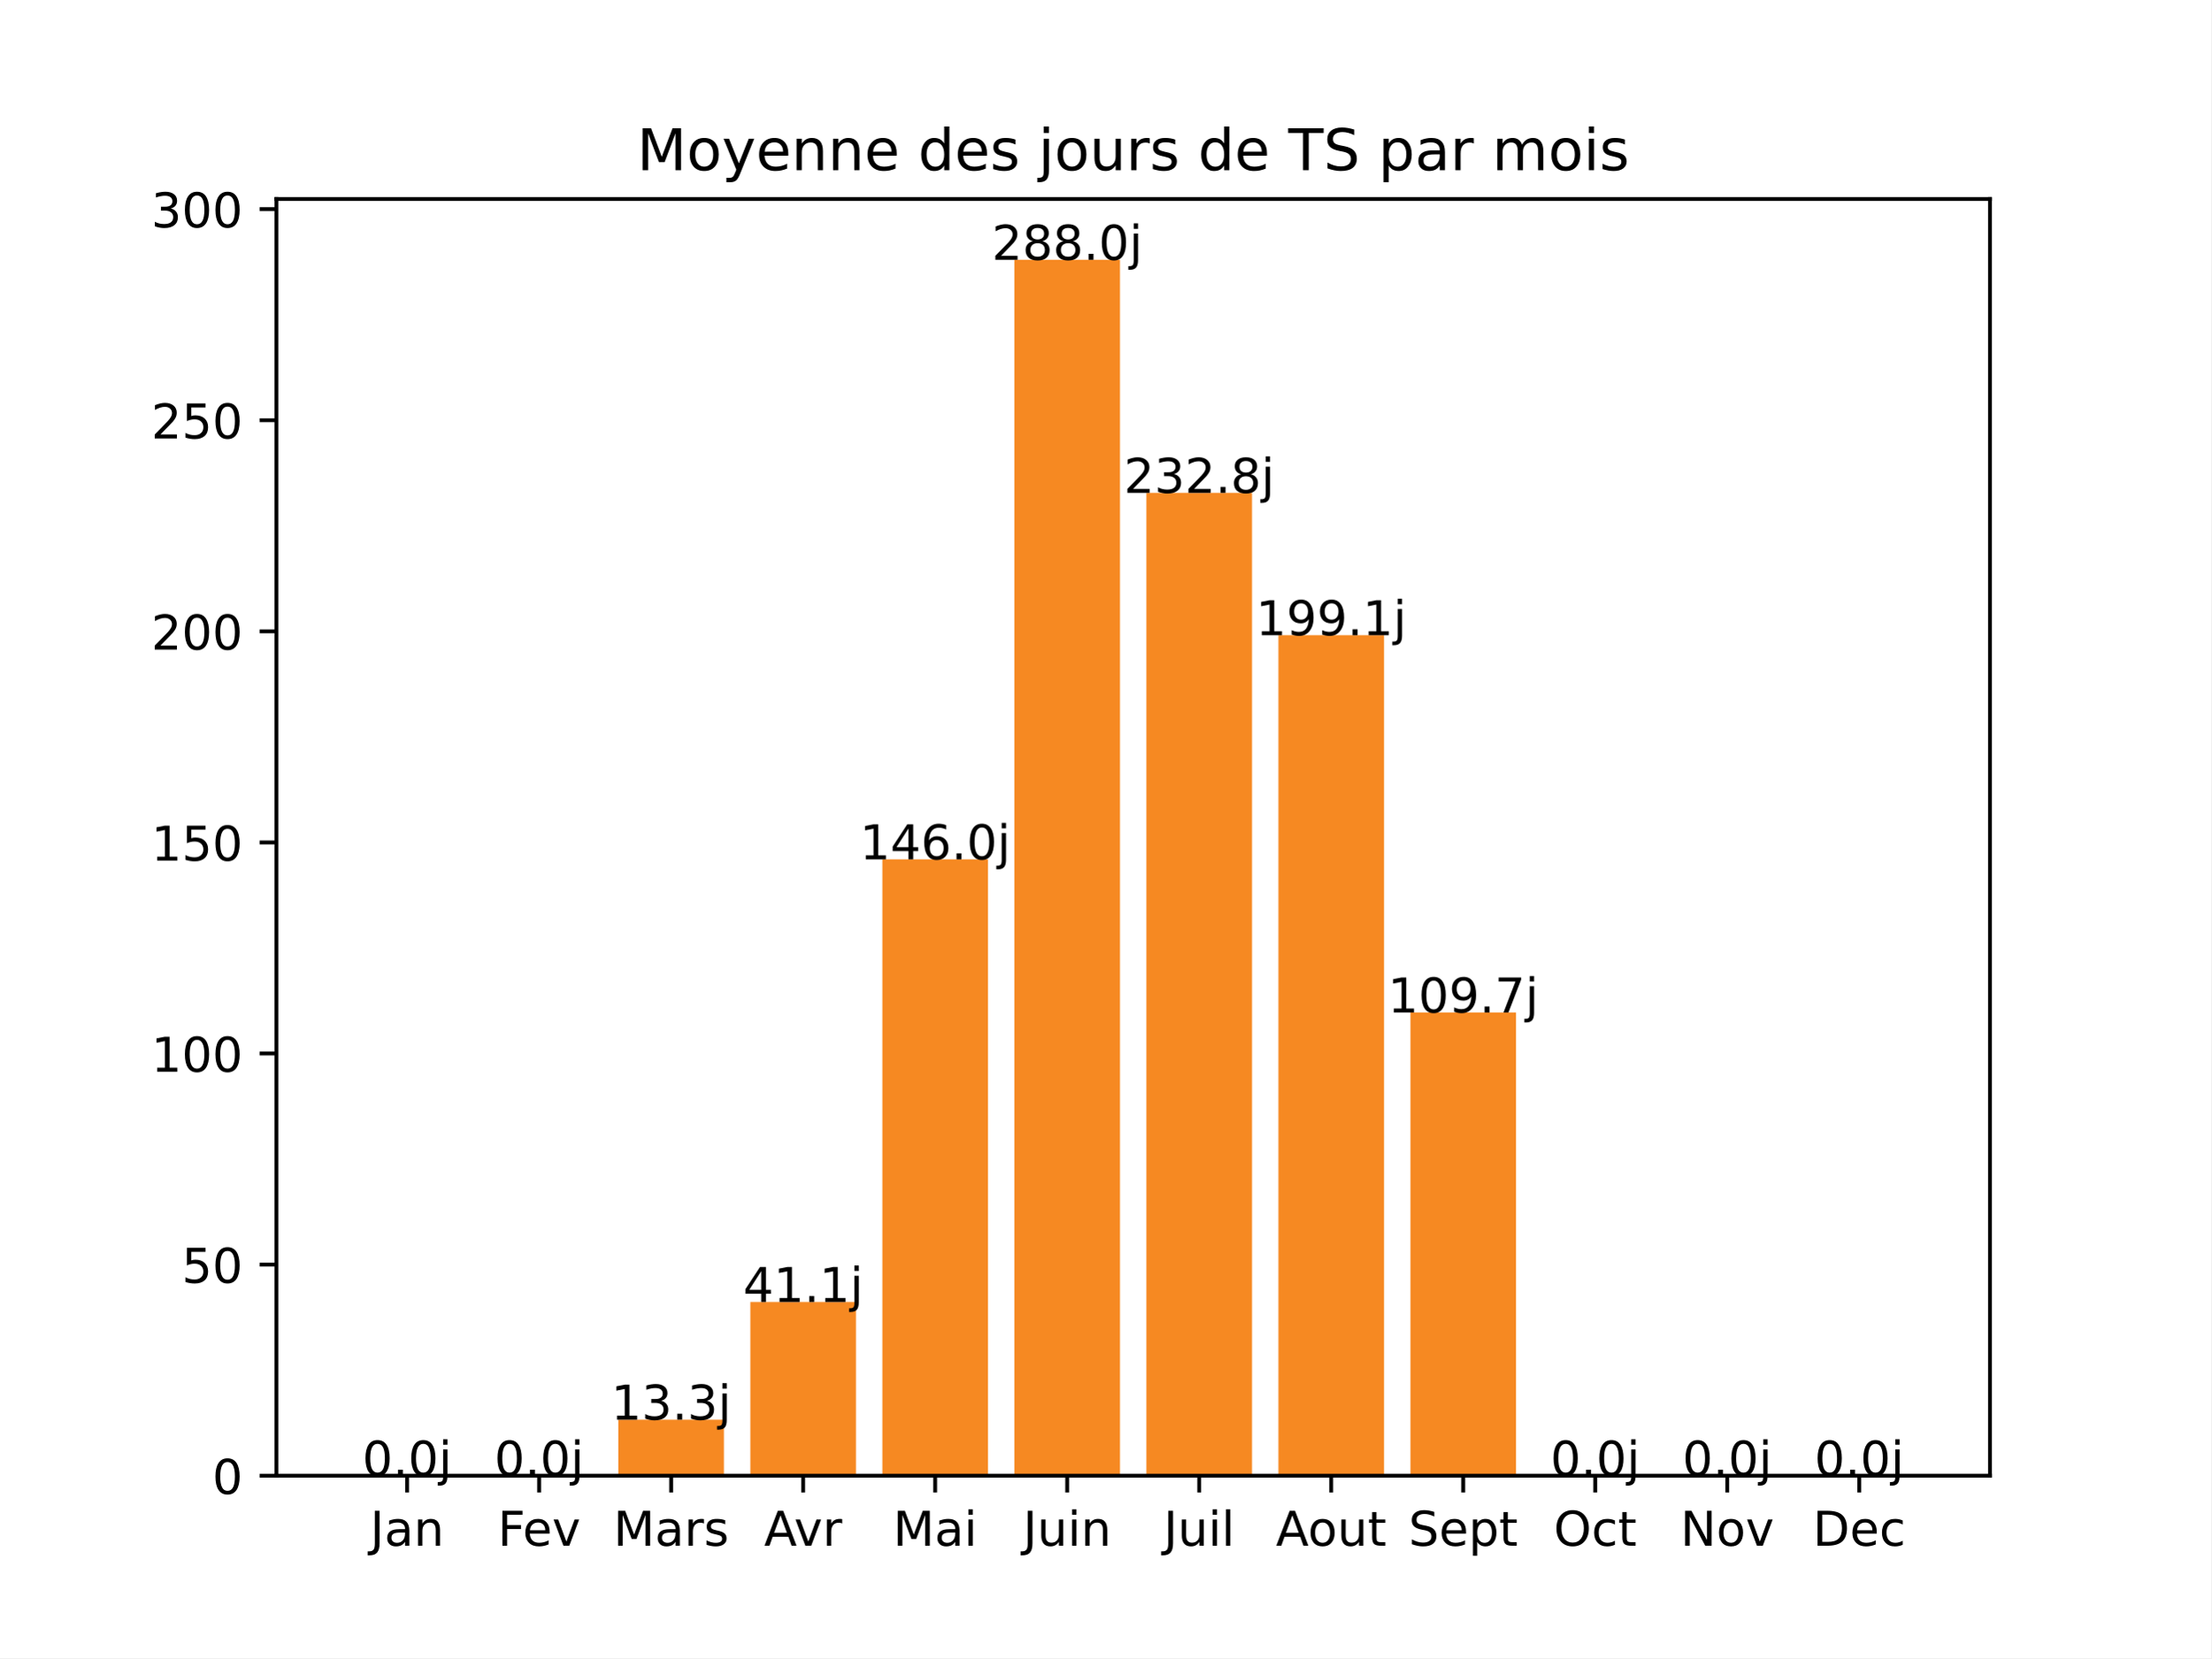
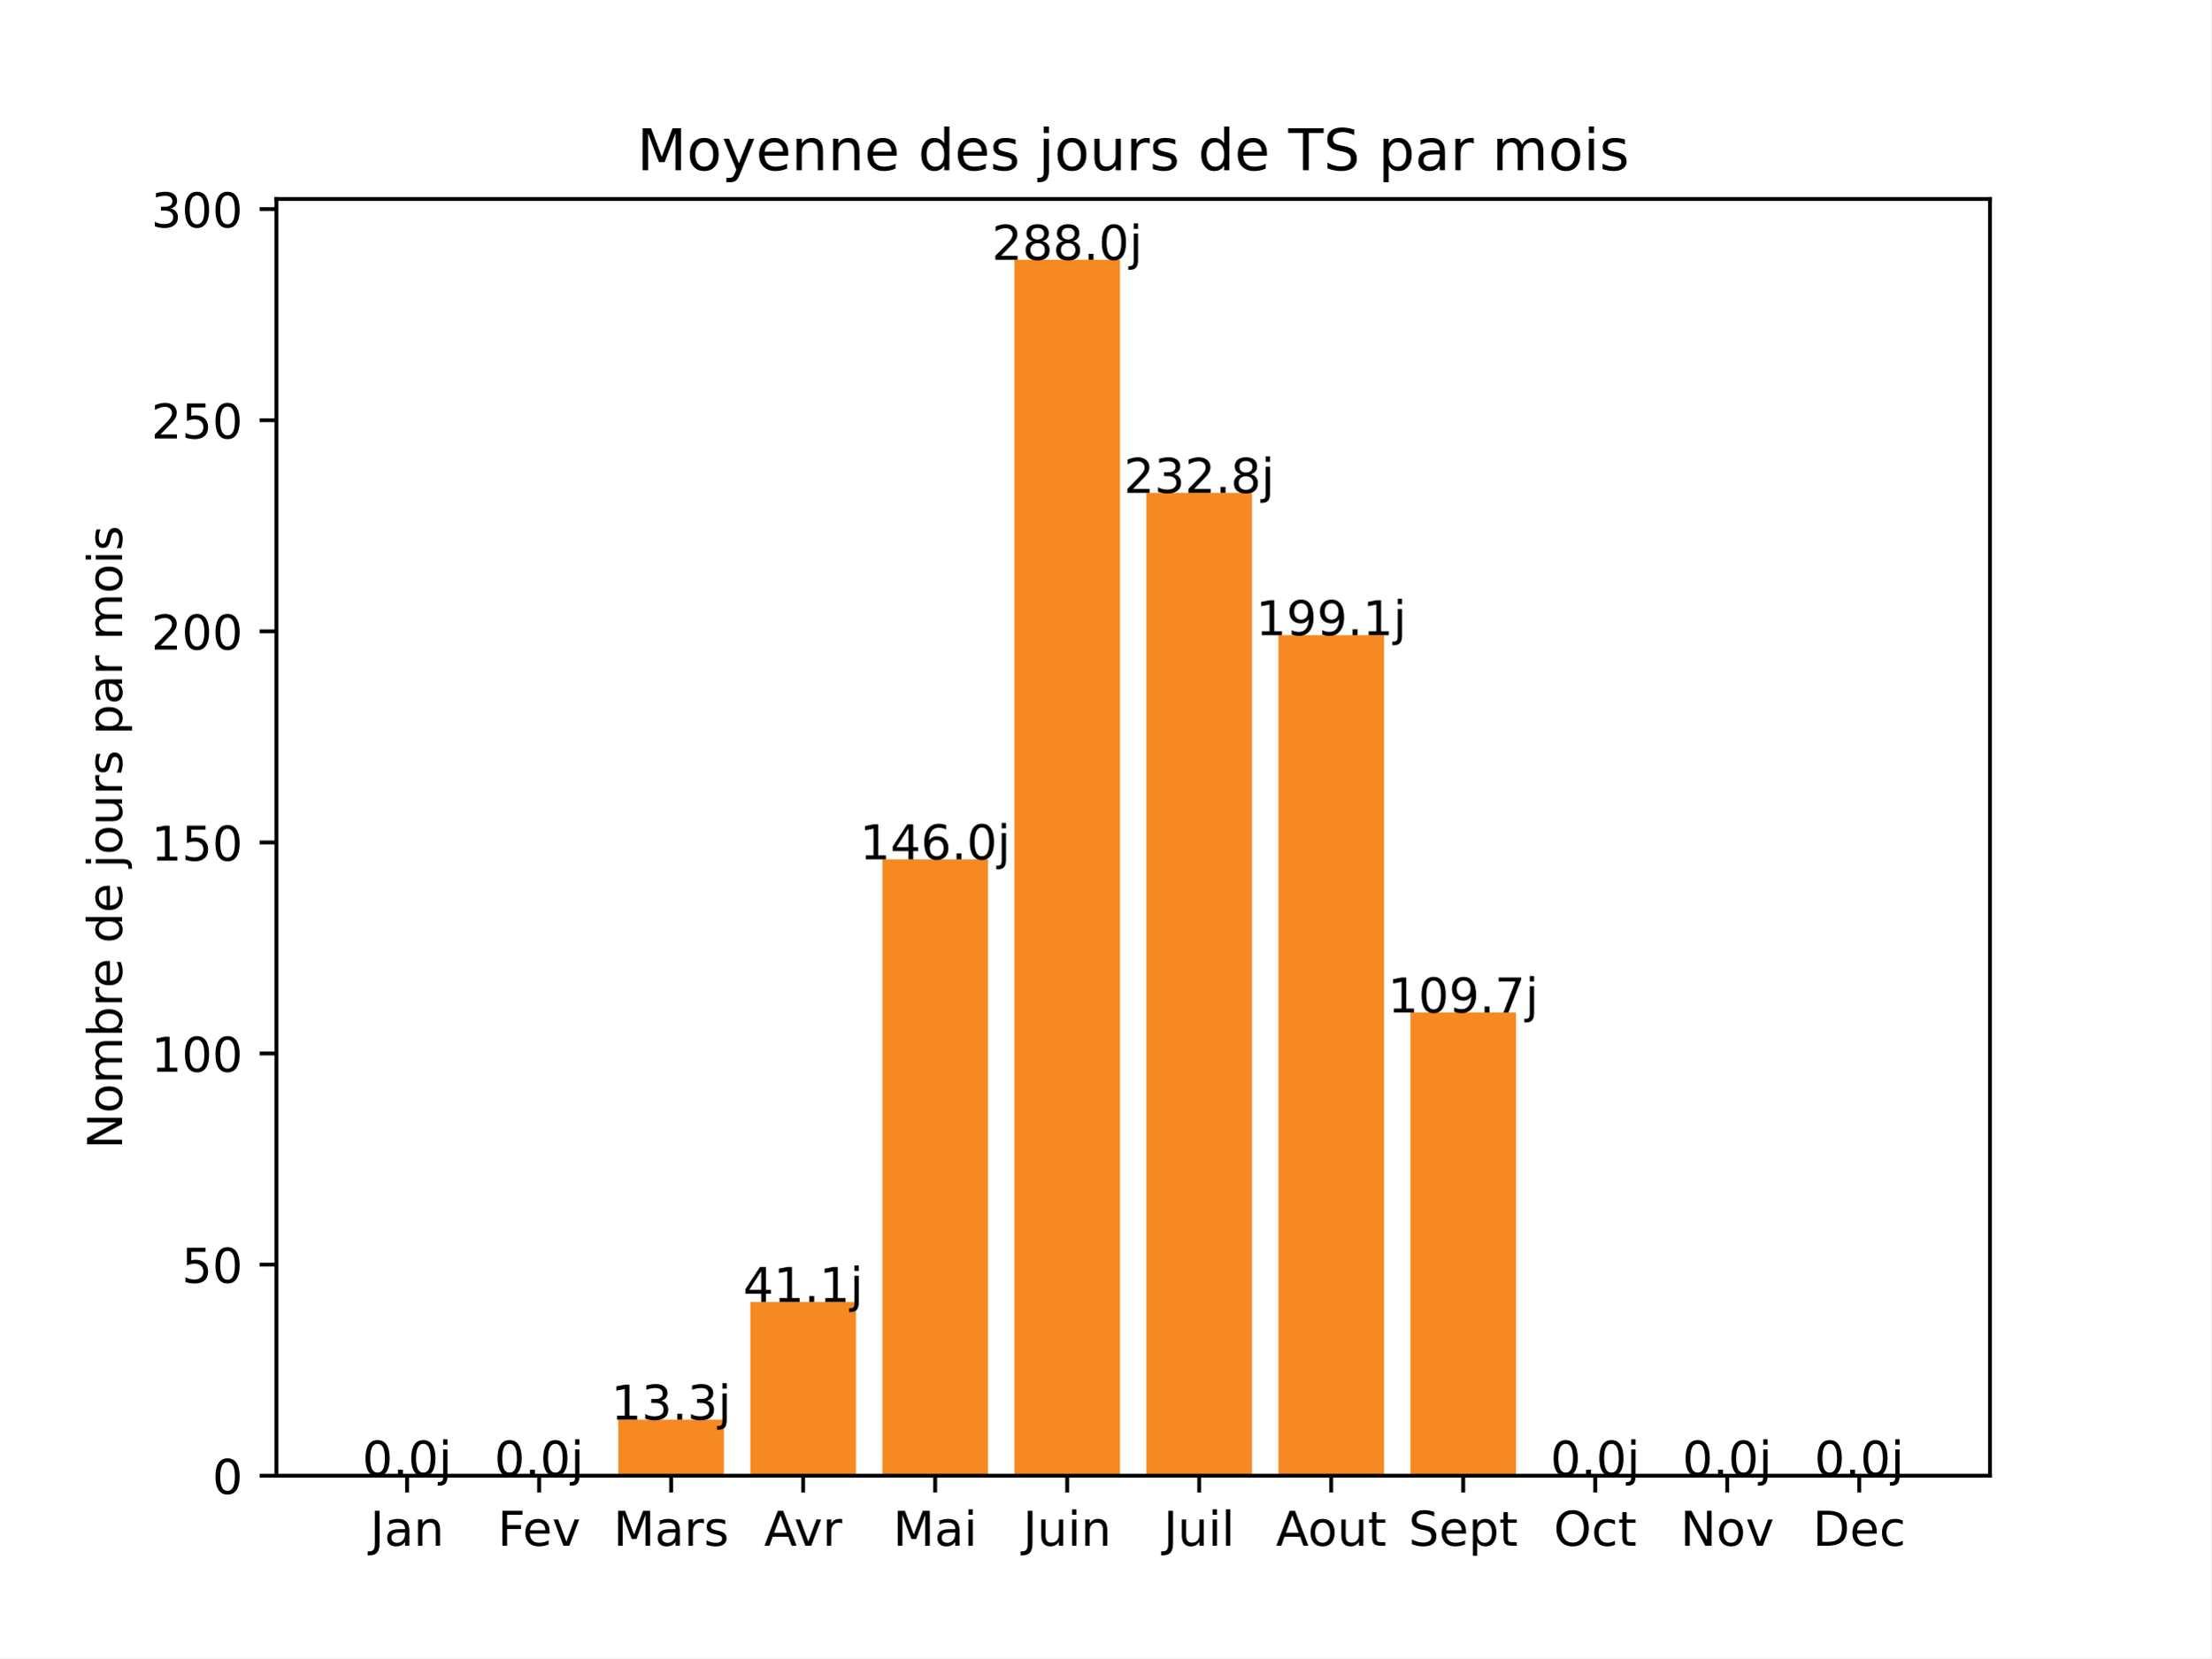
<svg xmlns="http://www.w3.org/2000/svg" xmlns:xlink="http://www.w3.org/1999/xlink" width="460.8pt" height="345.6pt" viewBox="0 0 460.8 345.6" version="1.1">
  <defs>
    <style type="text/css">*{stroke-linejoin: round; stroke-linecap: butt}</style>
  </defs>
  <g id="figure_1">
    <g id="patch_1">
      <path d="M 0 345.6  L 460.8 345.6  L 460.8 0  L 0 0  z " style="fill: #ffffff" />
    </g>
    <g id="axes_1">
      <g id="patch_2">
        <path d="M 57.6 307.584  L 414.72 307.584  L 414.72 41.472  L 57.6 41.472  z " style="fill: #ffffff" />
      </g>
      <g id="patch_3">
-         <path d="M 73.833 307.584  L 95.843 307.584  L 95.843 307.584  L 73.833 307.584  z " clip-path="url(#p49e1ac3fd5)" style="fill: #f68922" />
+         <path d="M 73.833 307.584  L 95.843 307.584  L 95.843 307.584  L 73.833 307.584  z " clip-path="url(#pc45b34c27c)" style="fill: #f68922" />
      </g>
      <g id="patch_4">
-         <path d="M 101.346 307.584  L 123.356 307.584  L 123.356 307.584  L 101.346 307.584  z " clip-path="url(#p49e1ac3fd5)" style="fill: #f68922" />
+         <path d="M 101.346 307.584  L 123.356 307.584  L 123.356 307.584  L 101.346 307.584  z " clip-path="url(#pc45b34c27c)" style="fill: #f68922" />
      </g>
      <g id="patch_5">
-         <path d="M 128.859 307.584  L 150.869 307.584  L 150.869 295.905  L 128.859 295.905  z " clip-path="url(#p49e1ac3fd5)" style="fill: #f68922" />
+         <path d="M 128.859 307.584  L 150.869 307.584  L 150.869 295.905  L 128.859 295.905  z " clip-path="url(#pc45b34c27c)" style="fill: #f68922" />
      </g>
      <g id="patch_6">
-         <path d="M 156.372 307.584  L 178.382 307.584  L 178.382 271.378  L 156.372 271.378  z " clip-path="url(#p49e1ac3fd5)" style="fill: #f68922" />
+         <path d="M 156.372 307.584  L 178.382 307.584  L 178.382 271.378  L 156.372 271.378  z " clip-path="url(#pc45b34c27c)" style="fill: #f68922" />
      </g>
      <g id="patch_7">
-         <path d="M 183.885 307.584  L 205.896 307.584  L 205.896 179.112  L 183.885 179.112  z " clip-path="url(#p49e1ac3fd5)" style="fill: #f68922" />
+         <path d="M 183.885 307.584  L 205.896 307.584  L 205.896 179.112  L 183.885 179.112  z " clip-path="url(#pc45b34c27c)" style="fill: #f68922" />
      </g>
      <g id="patch_8">
-         <path d="M 211.398 307.584  L 233.409 307.584  L 233.409 54.144  L 211.398 54.144  z " clip-path="url(#p49e1ac3fd5)" style="fill: #f68922" />
+         <path d="M 211.398 307.584  L 233.409 307.584  L 233.409 54.144  L 211.398 54.144  z " clip-path="url(#pc45b34c27c)" style="fill: #f68922" />
      </g>
      <g id="patch_9">
-         <path d="M 238.911 307.584  L 260.922 307.584  L 260.922 102.725  L 238.911 102.725  z " clip-path="url(#p49e1ac3fd5)" style="fill: #f68922" />
+         <path d="M 238.911 307.584  L 260.922 307.584  L 260.922 102.725  L 238.911 102.725  z " clip-path="url(#pc45b34c27c)" style="fill: #f68922" />
      </g>
      <g id="patch_10">
-         <path d="M 266.424 307.584  L 288.435 307.584  L 288.435 132.395  L 266.424 132.395  z " clip-path="url(#p49e1ac3fd5)" style="fill: #f68922" />
+         <path d="M 266.424 307.584  L 288.435 307.584  L 288.435 132.395  L 266.424 132.395  z " clip-path="url(#pc45b34c27c)" style="fill: #f68922" />
      </g>
      <g id="patch_11">
-         <path d="M 293.938 307.584  L 315.948 307.584  L 315.948 211.035  L 293.938 211.035  z " clip-path="url(#p49e1ac3fd5)" style="fill: #f68922" />
+         <path d="M 293.938 307.584  L 315.948 307.584  L 315.948 211.035  L 293.938 211.035  z " clip-path="url(#pc45b34c27c)" style="fill: #f68922" />
      </g>
      <g id="patch_12">
-         <path d="M 321.451 307.584  L 343.461 307.584  L 343.461 307.584  L 321.451 307.584  z " clip-path="url(#p49e1ac3fd5)" style="fill: #f68922" />
+         <path d="M 321.451 307.584  L 343.461 307.584  L 343.461 307.584  L 321.451 307.584  z " clip-path="url(#pc45b34c27c)" style="fill: #f68922" />
      </g>
      <g id="patch_13">
-         <path d="M 348.964 307.584  L 370.974 307.584  L 370.974 307.584  L 348.964 307.584  z " clip-path="url(#p49e1ac3fd5)" style="fill: #f68922" />
+         <path d="M 348.964 307.584  L 370.974 307.584  L 370.974 307.584  L 348.964 307.584  z " clip-path="url(#pc45b34c27c)" style="fill: #f68922" />
      </g>
      <g id="patch_14">
-         <path d="M 376.477 307.584  L 398.487 307.584  L 398.487 307.584  L 376.477 307.584  z " clip-path="url(#p49e1ac3fd5)" style="fill: #f68922" />
+         <path d="M 376.477 307.584  L 398.487 307.584  L 398.487 307.584  L 376.477 307.584  z " clip-path="url(#pc45b34c27c)" style="fill: #f68922" />
      </g>
      <g id="matplotlib.axis_1">
        <g id="xtick_1">
          <g id="line2d_1">
            <defs>
-               <path id="mb62dc9192f" d="M 0 0  L 0 3.5  " style="stroke: #000000; stroke-width: 0.8" />
+               <path id="m014320d1b7" d="M 0 0  L 0 3.5  " style="stroke: #000000; stroke-width: 0.8" />
            </defs>
            <g>
-               <use xlink:href="#mb62dc9192f" x="84.838" y="307.584" style="stroke: #000000; stroke-width: 0.8" />
+               <use xlink:href="#m014320d1b7" x="84.838" y="307.584" style="stroke: #000000; stroke-width: 0.8" />
            </g>
          </g>
          <g id="text_1">
            <g transform="translate(77.13015 322.1824) scale(0.1 -0.1)">
              <defs>
                <path id="DejaVuSans-4a" d="M 628 4666  L 1259 4666  L 1259 325  Q 1259 -519 939 -900  Q 619 -1281 -91 -1281  L -331 -1281  L -331 -750  L -134 -750  Q 284 -750 456 -515  Q 628 -281 628 325  L 628 4666  z " transform="scale(0.015625)" />
                <path id="DejaVuSans-61" d="M 2194 1759  Q 1497 1759 1228 1600  Q 959 1441 959 1056  Q 959 750 1161 570  Q 1363 391 1709 391  Q 2188 391 2477 730  Q 2766 1069 2766 1631  L 2766 1759  L 2194 1759  z M 3341 1997  L 3341 0  L 2766 0  L 2766 531  Q 2569 213 2275 61  Q 1981 -91 1556 -91  Q 1019 -91 701 211  Q 384 513 384 1019  Q 384 1609 779 1909  Q 1175 2209 1959 2209  L 2766 2209  L 2766 2266  Q 2766 2663 2505 2880  Q 2244 3097 1772 3097  Q 1472 3097 1187 3025  Q 903 2953 641 2809  L 641 3341  Q 956 3463 1253 3523  Q 1550 3584 1831 3584  Q 2591 3584 2966 3190  Q 3341 2797 3341 1997  z " transform="scale(0.015625)" />
                <path id="DejaVuSans-6e" d="M 3513 2113  L 3513 0  L 2938 0  L 2938 2094  Q 2938 2591 2744 2837  Q 2550 3084 2163 3084  Q 1697 3084 1428 2787  Q 1159 2491 1159 1978  L 1159 0  L 581 0  L 581 3500  L 1159 3500  L 1159 2956  Q 1366 3272 1645 3428  Q 1925 3584 2291 3584  Q 2894 3584 3203 3211  Q 3513 2838 3513 2113  z " transform="scale(0.015625)" />
              </defs>
              <use xlink:href="#DejaVuSans-4a" />
              <use xlink:href="#DejaVuSans-61" x="29.492" />
              <use xlink:href="#DejaVuSans-6e" x="90.771" />
            </g>
          </g>
        </g>
        <g id="xtick_2">
          <g id="line2d_2">
            <g>
-               <use xlink:href="#mb62dc9192f" x="112.351" y="307.584" style="stroke: #000000; stroke-width: 0.8" />
+               <use xlink:href="#m014320d1b7" x="112.351" y="307.584" style="stroke: #000000; stroke-width: 0.8" />
            </g>
          </g>
          <g id="text_2">
            <g transform="translate(103.7143 322.1824) scale(0.1 -0.1)">
              <defs>
                <path id="DejaVuSans-46" d="M 628 4666  L 3309 4666  L 3309 4134  L 1259 4134  L 1259 2759  L 3109 2759  L 3109 2228  L 1259 2228  L 1259 0  L 628 0  L 628 4666  z " transform="scale(0.015625)" />
                <path id="DejaVuSans-65" d="M 3597 1894  L 3597 1613  L 953 1613  Q 991 1019 1311 708  Q 1631 397 2203 397  Q 2534 397 2845 478  Q 3156 559 3463 722  L 3463 178  Q 3153 47 2828 -22  Q 2503 -91 2169 -91  Q 1331 -91 842 396  Q 353 884 353 1716  Q 353 2575 817 3079  Q 1281 3584 2069 3584  Q 2775 3584 3186 3129  Q 3597 2675 3597 1894  z M 3022 2063  Q 3016 2534 2758 2815  Q 2500 3097 2075 3097  Q 1594 3097 1305 2825  Q 1016 2553 972 2059  L 3022 2063  z " transform="scale(0.015625)" />
                <path id="DejaVuSans-76" d="M 191 3500  L 800 3500  L 1894 563  L 2988 3500  L 3597 3500  L 2284 0  L 1503 0  L 191 3500  z " transform="scale(0.015625)" />
              </defs>
              <use xlink:href="#DejaVuSans-46" />
              <use xlink:href="#DejaVuSans-65" x="52.02" />
              <use xlink:href="#DejaVuSans-76" x="113.543" />
            </g>
          </g>
        </g>
        <g id="xtick_3">
          <g id="line2d_3">
            <g>
-               <use xlink:href="#mb62dc9192f" x="139.864" y="307.584" style="stroke: #000000; stroke-width: 0.8" />
+               <use xlink:href="#m014320d1b7" x="139.864" y="307.584" style="stroke: #000000; stroke-width: 0.8" />
            </g>
          </g>
          <g id="text_3">
            <g transform="translate(127.8259 322.1824) scale(0.1 -0.1)">
              <defs>
                <path id="DejaVuSans-4d" d="M 628 4666  L 1569 4666  L 2759 1491  L 3956 4666  L 4897 4666  L 4897 0  L 4281 0  L 4281 4097  L 3078 897  L 2444 897  L 1241 4097  L 1241 0  L 628 0  L 628 4666  z " transform="scale(0.015625)" />
                <path id="DejaVuSans-72" d="M 2631 2963  Q 2534 3019 2420 3045  Q 2306 3072 2169 3072  Q 1681 3072 1420 2755  Q 1159 2438 1159 1844  L 1159 0  L 581 0  L 581 3500  L 1159 3500  L 1159 2956  Q 1341 3275 1631 3429  Q 1922 3584 2338 3584  Q 2397 3584 2469 3576  Q 2541 3569 2628 3553  L 2631 2963  z " transform="scale(0.015625)" />
                <path id="DejaVuSans-73" d="M 2834 3397  L 2834 2853  Q 2591 2978 2328 3040  Q 2066 3103 1784 3103  Q 1356 3103 1142 2972  Q 928 2841 928 2578  Q 928 2378 1081 2264  Q 1234 2150 1697 2047  L 1894 2003  Q 2506 1872 2764 1633  Q 3022 1394 3022 966  Q 3022 478 2636 193  Q 2250 -91 1575 -91  Q 1294 -91 989 -36  Q 684 19 347 128  L 347 722  Q 666 556 975 473  Q 1284 391 1588 391  Q 1994 391 2212 530  Q 2431 669 2431 922  Q 2431 1156 2273 1281  Q 2116 1406 1581 1522  L 1381 1569  Q 847 1681 609 1914  Q 372 2147 372 2553  Q 372 3047 722 3315  Q 1072 3584 1716 3584  Q 2034 3584 2315 3537  Q 2597 3491 2834 3397  z " transform="scale(0.015625)" />
              </defs>
              <use xlink:href="#DejaVuSans-4d" />
              <use xlink:href="#DejaVuSans-61" x="86.279" />
              <use xlink:href="#DejaVuSans-72" x="147.559" />
              <use xlink:href="#DejaVuSans-73" x="188.672" />
            </g>
          </g>
        </g>
        <g id="xtick_4">
          <g id="line2d_4">
            <g>
-               <use xlink:href="#mb62dc9192f" x="167.377" y="307.584" style="stroke: #000000; stroke-width: 0.8" />
+               <use xlink:href="#m014320d1b7" x="167.377" y="307.584" style="stroke: #000000; stroke-width: 0.8" />
            </g>
          </g>
          <g id="text_4">
            <g transform="translate(159.2359 322.1824) scale(0.1 -0.1)">
              <defs>
                <path id="DejaVuSans-41" d="M 2188 4044  L 1331 1722  L 3047 1722  L 2188 4044  z M 1831 4666  L 2547 4666  L 4325 0  L 3669 0  L 3244 1197  L 1141 1197  L 716 0  L 50 0  L 1831 4666  z " transform="scale(0.015625)" />
              </defs>
              <use xlink:href="#DejaVuSans-41" />
              <use xlink:href="#DejaVuSans-76" x="62.533" />
              <use xlink:href="#DejaVuSans-72" x="121.713" />
            </g>
          </g>
        </g>
        <g id="xtick_5">
          <g id="line2d_5">
            <g>
-               <use xlink:href="#mb62dc9192f" x="194.89" y="307.584" style="stroke: #000000; stroke-width: 0.8" />
+               <use xlink:href="#m014320d1b7" x="194.89" y="307.584" style="stroke: #000000; stroke-width: 0.8" />
            </g>
          </g>
          <g id="text_5">
            <g transform="translate(186.1232 322.1824) scale(0.1 -0.1)">
              <defs>
                <path id="DejaVuSans-69" d="M 603 3500  L 1178 3500  L 1178 0  L 603 0  L 603 3500  z M 603 4863  L 1178 4863  L 1178 4134  L 603 4134  L 603 4863  z " transform="scale(0.015625)" />
              </defs>
              <use xlink:href="#DejaVuSans-4d" />
              <use xlink:href="#DejaVuSans-61" x="86.279" />
              <use xlink:href="#DejaVuSans-69" x="147.559" />
            </g>
          </g>
        </g>
        <g id="xtick_6">
          <g id="line2d_6">
            <g>
-               <use xlink:href="#mb62dc9192f" x="222.403" y="307.584" style="stroke: #000000; stroke-width: 0.8" />
+               <use xlink:href="#m014320d1b7" x="222.403" y="307.584" style="stroke: #000000; stroke-width: 0.8" />
            </g>
          </g>
          <g id="text_6">
            <g transform="translate(213.2019 322.1824) scale(0.1 -0.1)">
              <defs>
                <path id="DejaVuSans-75" d="M 544 1381  L 544 3500  L 1119 3500  L 1119 1403  Q 1119 906 1312 657  Q 1506 409 1894 409  Q 2359 409 2629 706  Q 2900 1003 2900 1516  L 2900 3500  L 3475 3500  L 3475 0  L 2900 0  L 2900 538  Q 2691 219 2414 64  Q 2138 -91 1772 -91  Q 1169 -91 856 284  Q 544 659 544 1381  z M 1991 3584  L 1991 3584  z " transform="scale(0.015625)" />
              </defs>
              <use xlink:href="#DejaVuSans-4a" />
              <use xlink:href="#DejaVuSans-75" x="29.492" />
              <use xlink:href="#DejaVuSans-69" x="92.871" />
              <use xlink:href="#DejaVuSans-6e" x="120.654" />
            </g>
          </g>
        </g>
        <g id="xtick_7">
          <g id="line2d_7">
            <g>
-               <use xlink:href="#mb62dc9192f" x="249.917" y="307.584" style="stroke: #000000; stroke-width: 0.8" />
+               <use xlink:href="#m014320d1b7" x="249.917" y="307.584" style="stroke: #000000; stroke-width: 0.8" />
            </g>
          </g>
          <g id="text_7">
            <g transform="translate(242.4947 322.1824) scale(0.1 -0.1)">
              <defs>
                <path id="DejaVuSans-6c" d="M 603 4863  L 1178 4863  L 1178 0  L 603 0  L 603 4863  z " transform="scale(0.015625)" />
              </defs>
              <use xlink:href="#DejaVuSans-4a" />
              <use xlink:href="#DejaVuSans-75" x="29.492" />
              <use xlink:href="#DejaVuSans-69" x="92.871" />
              <use xlink:href="#DejaVuSans-6c" x="120.654" />
            </g>
          </g>
        </g>
        <g id="xtick_8">
          <g id="line2d_8">
            <g>
-               <use xlink:href="#mb62dc9192f" x="277.43" y="307.584" style="stroke: #000000; stroke-width: 0.8" />
+               <use xlink:href="#m014320d1b7" x="277.43" y="307.584" style="stroke: #000000; stroke-width: 0.8" />
            </g>
          </g>
          <g id="text_8">
            <g transform="translate(265.9086 322.1824) scale(0.1 -0.1)">
              <defs>
                <path id="DejaVuSans-6f" d="M 1959 3097  Q 1497 3097 1228 2736  Q 959 2375 959 1747  Q 959 1119 1226 758  Q 1494 397 1959 397  Q 2419 397 2687 759  Q 2956 1122 2956 1747  Q 2956 2369 2687 2733  Q 2419 3097 1959 3097  z M 1959 3584  Q 2709 3584 3137 3096  Q 3566 2609 3566 1747  Q 3566 888 3137 398  Q 2709 -91 1959 -91  Q 1206 -91 779 398  Q 353 888 353 1747  Q 353 2609 779 3096  Q 1206 3584 1959 3584  z " transform="scale(0.015625)" />
                <path id="DejaVuSans-74" d="M 1172 4494  L 1172 3500  L 2356 3500  L 2356 3053  L 1172 3053  L 1172 1153  Q 1172 725 1289 603  Q 1406 481 1766 481  L 2356 481  L 2356 0  L 1766 0  Q 1100 0 847 248  Q 594 497 594 1153  L 594 3053  L 172 3053  L 172 3500  L 594 3500  L 594 4494  L 1172 4494  z " transform="scale(0.015625)" />
              </defs>
              <use xlink:href="#DejaVuSans-41" />
              <use xlink:href="#DejaVuSans-6f" x="66.658" />
              <use xlink:href="#DejaVuSans-75" x="127.84" />
              <use xlink:href="#DejaVuSans-74" x="191.219" />
            </g>
          </g>
        </g>
        <g id="xtick_9">
          <g id="line2d_9">
            <g>
-               <use xlink:href="#mb62dc9192f" x="304.943" y="307.584" style="stroke: #000000; stroke-width: 0.8" />
+               <use xlink:href="#m014320d1b7" x="304.943" y="307.584" style="stroke: #000000; stroke-width: 0.8" />
            </g>
          </g>
          <g id="text_9">
            <g transform="translate(293.5576 322.1824) scale(0.1 -0.1)">
              <defs>
                <path id="DejaVuSans-53" d="M 3425 4513  L 3425 3897  Q 3066 4069 2747 4153  Q 2428 4238 2131 4238  Q 1616 4238 1336 4038  Q 1056 3838 1056 3469  Q 1056 3159 1242 3001  Q 1428 2844 1947 2747  L 2328 2669  Q 3034 2534 3370 2195  Q 3706 1856 3706 1288  Q 3706 609 3251 259  Q 2797 -91 1919 -91  Q 1588 -91 1214 -16  Q 841 59 441 206  L 441 856  Q 825 641 1194 531  Q 1563 422 1919 422  Q 2459 422 2753 634  Q 3047 847 3047 1241  Q 3047 1584 2836 1778  Q 2625 1972 2144 2069  L 1759 2144  Q 1053 2284 737 2584  Q 422 2884 422 3419  Q 422 4038 858 4394  Q 1294 4750 2059 4750  Q 2388 4750 2728 4690  Q 3069 4631 3425 4513  z " transform="scale(0.015625)" />
                <path id="DejaVuSans-70" d="M 1159 525  L 1159 -1331  L 581 -1331  L 581 3500  L 1159 3500  L 1159 2969  Q 1341 3281 1617 3432  Q 1894 3584 2278 3584  Q 2916 3584 3314 3078  Q 3713 2572 3713 1747  Q 3713 922 3314 415  Q 2916 -91 2278 -91  Q 1894 -91 1617 61  Q 1341 213 1159 525  z M 3116 1747  Q 3116 2381 2855 2742  Q 2594 3103 2138 3103  Q 1681 3103 1420 2742  Q 1159 2381 1159 1747  Q 1159 1113 1420 752  Q 1681 391 2138 391  Q 2594 391 2855 752  Q 3116 1113 3116 1747  z " transform="scale(0.015625)" />
              </defs>
              <use xlink:href="#DejaVuSans-53" />
              <use xlink:href="#DejaVuSans-65" x="63.477" />
              <use xlink:href="#DejaVuSans-70" x="125" />
              <use xlink:href="#DejaVuSans-74" x="188.477" />
            </g>
          </g>
        </g>
        <g id="xtick_10">
          <g id="line2d_10">
            <g>
-               <use xlink:href="#mb62dc9192f" x="332.456" y="307.584" style="stroke: #000000; stroke-width: 0.8" />
+               <use xlink:href="#m014320d1b7" x="332.456" y="307.584" style="stroke: #000000; stroke-width: 0.8" />
            </g>
          </g>
          <g id="text_10">
            <g transform="translate(323.8105 322.1824) scale(0.1 -0.1)">
              <defs>
                <path id="DejaVuSans-4f" d="M 2522 4238  Q 1834 4238 1429 3725  Q 1025 3213 1025 2328  Q 1025 1447 1429 934  Q 1834 422 2522 422  Q 3209 422 3611 934  Q 4013 1447 4013 2328  Q 4013 3213 3611 3725  Q 3209 4238 2522 4238  z M 2522 4750  Q 3503 4750 4090 4092  Q 4678 3434 4678 2328  Q 4678 1225 4090 567  Q 3503 -91 2522 -91  Q 1538 -91 948 565  Q 359 1222 359 2328  Q 359 3434 948 4092  Q 1538 4750 2522 4750  z " transform="scale(0.015625)" />
                <path id="DejaVuSans-63" d="M 3122 3366  L 3122 2828  Q 2878 2963 2633 3030  Q 2388 3097 2138 3097  Q 1578 3097 1268 2742  Q 959 2388 959 1747  Q 959 1106 1268 751  Q 1578 397 2138 397  Q 2388 397 2633 464  Q 2878 531 3122 666  L 3122 134  Q 2881 22 2623 -34  Q 2366 -91 2075 -91  Q 1284 -91 818 406  Q 353 903 353 1747  Q 353 2603 823 3093  Q 1294 3584 2113 3584  Q 2378 3584 2631 3529  Q 2884 3475 3122 3366  z " transform="scale(0.015625)" />
              </defs>
              <use xlink:href="#DejaVuSans-4f" />
              <use xlink:href="#DejaVuSans-63" x="78.711" />
              <use xlink:href="#DejaVuSans-74" x="133.691" />
            </g>
          </g>
        </g>
        <g id="xtick_11">
          <g id="line2d_11">
            <g>
-               <use xlink:href="#mb62dc9192f" x="359.969" y="307.584" style="stroke: #000000; stroke-width: 0.8" />
+               <use xlink:href="#m014320d1b7" x="359.969" y="307.584" style="stroke: #000000; stroke-width: 0.8" />
            </g>
          </g>
          <g id="text_11">
            <g transform="translate(350.2096 322.1824) scale(0.1 -0.1)">
              <defs>
                <path id="DejaVuSans-4e" d="M 628 4666  L 1478 4666  L 3547 763  L 3547 4666  L 4159 4666  L 4159 0  L 3309 0  L 1241 3903  L 1241 0  L 628 0  L 628 4666  z " transform="scale(0.015625)" />
              </defs>
              <use xlink:href="#DejaVuSans-4e" />
              <use xlink:href="#DejaVuSans-6f" x="74.805" />
              <use xlink:href="#DejaVuSans-76" x="135.986" />
            </g>
          </g>
        </g>
        <g id="xtick_12">
          <g id="line2d_12">
            <g>
-               <use xlink:href="#mb62dc9192f" x="387.482" y="307.584" style="stroke: #000000; stroke-width: 0.8" />
+               <use xlink:href="#m014320d1b7" x="387.482" y="307.584" style="stroke: #000000; stroke-width: 0.8" />
            </g>
          </g>
          <g id="text_12">
            <g transform="translate(377.8063 322.1824) scale(0.1 -0.1)">
              <defs>
                <path id="DejaVuSans-44" d="M 1259 4147  L 1259 519  L 2022 519  Q 2988 519 3436 956  Q 3884 1394 3884 2338  Q 3884 3275 3436 3711  Q 2988 4147 2022 4147  L 1259 4147  z M 628 4666  L 1925 4666  Q 3281 4666 3915 4102  Q 4550 3538 4550 2338  Q 4550 1131 3912 565  Q 3275 0 1925 0  L 628 0  L 628 4666  z " transform="scale(0.015625)" />
              </defs>
              <use xlink:href="#DejaVuSans-44" />
              <use xlink:href="#DejaVuSans-65" x="77.002" />
              <use xlink:href="#DejaVuSans-63" x="138.525" />
            </g>
          </g>
        </g>
      </g>
      <g id="matplotlib.axis_2">
        <g id="ytick_1">
          <g id="line2d_13">
            <defs>
-               <path id="m7bb262754e" d="M 0 0  L -3.5 0  " style="stroke: #000000; stroke-width: 0.8" />
+               <path id="m003dfb3c30" d="M 0 0  L -3.5 0  " style="stroke: #000000; stroke-width: 0.8" />
            </defs>
            <g>
-               <use xlink:href="#m7bb262754e" x="57.6" y="307.584" style="stroke: #000000; stroke-width: 0.8" />
+               <use xlink:href="#m003dfb3c30" x="57.6" y="307.584" style="stroke: #000000; stroke-width: 0.8" />
            </g>
          </g>
          <g id="text_13">
            <g transform="translate(44.2375 311.3832) scale(0.1 -0.1)">
              <defs>
                <path id="DejaVuSans-30" d="M 2034 4250  Q 1547 4250 1301 3770  Q 1056 3291 1056 2328  Q 1056 1369 1301 889  Q 1547 409 2034 409  Q 2525 409 2770 889  Q 3016 1369 3016 2328  Q 3016 3291 2770 3770  Q 2525 4250 2034 4250  z M 2034 4750  Q 2819 4750 3233 4129  Q 3647 3509 3647 2328  Q 3647 1150 3233 529  Q 2819 -91 2034 -91  Q 1250 -91 836 529  Q 422 1150 422 2328  Q 422 3509 836 4129  Q 1250 4750 2034 4750  z " transform="scale(0.015625)" />
              </defs>
              <use xlink:href="#DejaVuSans-30" />
            </g>
          </g>
        </g>
        <g id="ytick_2">
          <g id="line2d_14">
            <g>
-               <use xlink:href="#m7bb262754e" x="57.6" y="263.584" style="stroke: #000000; stroke-width: 0.8" />
+               <use xlink:href="#m003dfb3c30" x="57.6" y="263.584" style="stroke: #000000; stroke-width: 0.8" />
            </g>
          </g>
          <g id="text_14">
            <g transform="translate(37.875 267.3832) scale(0.1 -0.1)">
              <defs>
                <path id="DejaVuSans-35" d="M 691 4666  L 3169 4666  L 3169 4134  L 1269 4134  L 1269 2991  Q 1406 3038 1543 3061  Q 1681 3084 1819 3084  Q 2600 3084 3056 2656  Q 3513 2228 3513 1497  Q 3513 744 3044 326  Q 2575 -91 1722 -91  Q 1428 -91 1123 -41  Q 819 9 494 109  L 494 744  Q 775 591 1075 516  Q 1375 441 1709 441  Q 2250 441 2565 725  Q 2881 1009 2881 1497  Q 2881 1984 2565 2268  Q 2250 2553 1709 2553  Q 1456 2553 1204 2497  Q 953 2441 691 2322  L 691 4666  z " transform="scale(0.015625)" />
              </defs>
              <use xlink:href="#DejaVuSans-35" />
              <use xlink:href="#DejaVuSans-30" x="63.623" />
            </g>
          </g>
        </g>
        <g id="ytick_3">
          <g id="line2d_15">
            <g>
-               <use xlink:href="#m7bb262754e" x="57.6" y="219.584" style="stroke: #000000; stroke-width: 0.8" />
+               <use xlink:href="#m003dfb3c30" x="57.6" y="219.584" style="stroke: #000000; stroke-width: 0.8" />
            </g>
          </g>
          <g id="text_15">
            <g transform="translate(31.5125 223.3832) scale(0.1 -0.1)">
              <defs>
                <path id="DejaVuSans-31" d="M 794 531  L 1825 531  L 1825 4091  L 703 3866  L 703 4441  L 1819 4666  L 2450 4666  L 2450 531  L 3481 531  L 3481 0  L 794 0  L 794 531  z " transform="scale(0.015625)" />
              </defs>
              <use xlink:href="#DejaVuSans-31" />
              <use xlink:href="#DejaVuSans-30" x="63.623" />
              <use xlink:href="#DejaVuSans-30" x="127.246" />
            </g>
          </g>
        </g>
        <g id="ytick_4">
          <g id="line2d_16">
            <g>
-               <use xlink:href="#m7bb262754e" x="57.6" y="175.584" style="stroke: #000000; stroke-width: 0.8" />
+               <use xlink:href="#m003dfb3c30" x="57.6" y="175.584" style="stroke: #000000; stroke-width: 0.8" />
            </g>
          </g>
          <g id="text_16">
            <g transform="translate(31.5125 179.3832) scale(0.1 -0.1)">
              <use xlink:href="#DejaVuSans-31" />
              <use xlink:href="#DejaVuSans-35" x="63.623" />
              <use xlink:href="#DejaVuSans-30" x="127.246" />
            </g>
          </g>
        </g>
        <g id="ytick_5">
          <g id="line2d_17">
            <g>
-               <use xlink:href="#m7bb262754e" x="57.6" y="131.584" style="stroke: #000000; stroke-width: 0.8" />
+               <use xlink:href="#m003dfb3c30" x="57.6" y="131.584" style="stroke: #000000; stroke-width: 0.8" />
            </g>
          </g>
          <g id="text_17">
            <g transform="translate(31.5125 135.3832) scale(0.1 -0.1)">
              <defs>
                <path id="DejaVuSans-32" d="M 1228 531  L 3431 531  L 3431 0  L 469 0  L 469 531  Q 828 903 1448 1529  Q 2069 2156 2228 2338  Q 2531 2678 2651 2914  Q 2772 3150 2772 3378  Q 2772 3750 2511 3984  Q 2250 4219 1831 4219  Q 1534 4219 1204 4116  Q 875 4013 500 3803  L 500 4441  Q 881 4594 1212 4672  Q 1544 4750 1819 4750  Q 2544 4750 2975 4387  Q 3406 4025 3406 3419  Q 3406 3131 3298 2873  Q 3191 2616 2906 2266  Q 2828 2175 2409 1742  Q 1991 1309 1228 531  z " transform="scale(0.015625)" />
              </defs>
              <use xlink:href="#DejaVuSans-32" />
              <use xlink:href="#DejaVuSans-30" x="63.623" />
              <use xlink:href="#DejaVuSans-30" x="127.246" />
            </g>
          </g>
        </g>
        <g id="ytick_6">
          <g id="line2d_18">
            <g>
-               <use xlink:href="#m7bb262754e" x="57.6" y="87.584" style="stroke: #000000; stroke-width: 0.8" />
+               <use xlink:href="#m003dfb3c30" x="57.6" y="87.584" style="stroke: #000000; stroke-width: 0.8" />
            </g>
          </g>
          <g id="text_18">
            <g transform="translate(31.5125 91.38322) scale(0.1 -0.1)">
              <use xlink:href="#DejaVuSans-32" />
              <use xlink:href="#DejaVuSans-35" x="63.623" />
              <use xlink:href="#DejaVuSans-30" x="127.246" />
            </g>
          </g>
        </g>
        <g id="ytick_7">
          <g id="line2d_19">
            <g>
-               <use xlink:href="#m7bb262754e" x="57.6" y="43.584" style="stroke: #000000; stroke-width: 0.8" />
+               <use xlink:href="#m003dfb3c30" x="57.6" y="43.584" style="stroke: #000000; stroke-width: 0.8" />
            </g>
          </g>
          <g id="text_19">
            <g transform="translate(31.5125 47.38322) scale(0.1 -0.1)">
              <defs>
                <path id="DejaVuSans-33" d="M 2597 2516  Q 3050 2419 3304 2112  Q 3559 1806 3559 1356  Q 3559 666 3084 287  Q 2609 -91 1734 -91  Q 1441 -91 1130 -33  Q 819 25 488 141  L 488 750  Q 750 597 1062 519  Q 1375 441 1716 441  Q 2309 441 2620 675  Q 2931 909 2931 1356  Q 2931 1769 2642 2001  Q 2353 2234 1838 2234  L 1294 2234  L 1294 2753  L 1863 2753  Q 2328 2753 2575 2939  Q 2822 3125 2822 3475  Q 2822 3834 2567 4026  Q 2313 4219 1838 4219  Q 1578 4219 1281 4162  Q 984 4106 628 3988  L 628 4550  Q 988 4650 1302 4700  Q 1616 4750 1894 4750  Q 2613 4750 3031 4423  Q 3450 4097 3450 3541  Q 3450 3153 3228 2886  Q 3006 2619 2597 2516  z " transform="scale(0.015625)" />
              </defs>
              <use xlink:href="#DejaVuSans-33" />
              <use xlink:href="#DejaVuSans-30" x="63.623" />
              <use xlink:href="#DejaVuSans-30" x="127.246" />
            </g>
          </g>
        </g>
+         <g id="text_20">
+           <g transform="translate(25.43281 239.4936) rotate(-90) scale(0.1 -0.1)">
+             <defs>
+               <path id="DejaVuSans-6d" d="M 3328 2828  Q 3544 3216 3844 3400  Q 4144 3584 4550 3584  Q 5097 3584 5394 3201  Q 5691 2819 5691 2113  L 5691 0  L 5113 0  L 5113 2094  Q 5113 2597 4934 2840  Q 4756 3084 4391 3084  Q 3944 3084 3684 2787  Q 3425 2491 3425 1978  L 3425 0  L 2847 0  L 2847 2094  Q 2847 2600 2669 2842  Q 2491 3084 2119 3084  Q 1678 3084 1418 2786  Q 1159 2488 1159 1978  L 1159 0  L 581 0  L 581 3500  L 1159 3500  L 1159 2956  Q 1356 3278 1631 3431  Q 1906 3584 2284 3584  Q 2666 3584 2933 3390  Q 3200 3197 3328 2828  z " transform="scale(0.015625)" />
+               <path id="DejaVuSans-62" d="M 3116 1747  Q 3116 2381 2855 2742  Q 2594 3103 2138 3103  Q 1681 3103 1420 2742  Q 1159 2381 1159 1747  Q 1159 1113 1420 752  Q 1681 391 2138 391  Q 2594 391 2855 752  Q 3116 1113 3116 1747  z M 1159 2969  Q 1341 3281 1617 3432  Q 1894 3584 2278 3584  Q 2916 3584 3314 3078  Q 3713 2572 3713 1747  Q 3713 922 3314 415  Q 2916 -91 2278 -91  Q 1894 -91 1617 61  Q 1341 213 1159 525  L 1159 0  L 581 0  L 581 4863  L 1159 4863  L 1159 2969  z " transform="scale(0.015625)" />
+               <path id="DejaVuSans-20" transform="scale(0.015625)" />
+               <path id="DejaVuSans-64" d="M 2906 2969  L 2906 4863  L 3481 4863  L 3481 0  L 2906 0  L 2906 525  Q 2725 213 2448 61  Q 2172 -91 1784 -91  Q 1150 -91 751 415  Q 353 922 353 1747  Q 353 2572 751 3078  Q 1150 3584 1784 3584  Q 2172 3584 2448 3432  Q 2725 3281 2906 2969  z M 947 1747  Q 947 1113 1208 752  Q 1469 391 1925 391  Q 2381 391 2643 752  Q 2906 1113 2906 1747  Q 2906 2381 2643 2742  Q 2381 3103 1925 3103  Q 1469 3103 1208 2742  Q 947 2381 947 1747  z " transform="scale(0.015625)" />
+               <path id="DejaVuSans-6a" d="M 603 3500  L 1178 3500  L 1178 -63  Q 1178 -731 923 -1031  Q 669 -1331 103 -1331  L -116 -1331  L -116 -844  L 38 -844  Q 366 -844 484 -692  Q 603 -541 603 -63  L 603 3500  z M 603 4863  L 1178 4863  L 1178 4134  L 603 4134  L 603 4863  z " transform="scale(0.015625)" />
+             </defs>
+             <use xlink:href="#DejaVuSans-4e" />
+             <use xlink:href="#DejaVuSans-6f" x="74.805" />
+             <use xlink:href="#DejaVuSans-6d" x="135.986" />
+             <use xlink:href="#DejaVuSans-62" x="233.398" />
+             <use xlink:href="#DejaVuSans-72" x="296.875" />
+             <use xlink:href="#DejaVuSans-65" x="335.738" />
+             <use xlink:href="#DejaVuSans-20" x="397.262" />
+             <use xlink:href="#DejaVuSans-64" x="429.049" />
+             <use xlink:href="#DejaVuSans-65" x="492.525" />
+             <use xlink:href="#DejaVuSans-20" x="554.049" />
+             <use xlink:href="#DejaVuSans-6a" x="585.836" />
+             <use xlink:href="#DejaVuSans-6f" x="613.619" />
+             <use xlink:href="#DejaVuSans-75" x="674.801" />
+             <use xlink:href="#DejaVuSans-72" x="738.18" />
+             <use xlink:href="#DejaVuSans-73" x="779.293" />
+             <use xlink:href="#DejaVuSans-20" x="831.393" />
+             <use xlink:href="#DejaVuSans-70" x="863.18" />
+             <use xlink:href="#DejaVuSans-61" x="926.656" />
+             <use xlink:href="#DejaVuSans-72" x="987.936" />
+             <use xlink:href="#DejaVuSans-20" x="1029.049" />
+             <use xlink:href="#DejaVuSans-6d" x="1060.836" />
+             <use xlink:href="#DejaVuSans-6f" x="1158.248" />
+             <use xlink:href="#DejaVuSans-69" x="1219.43" />
+             <use xlink:href="#DejaVuSans-73" x="1247.213" />
+           </g>
+         </g>
      </g>
      <g id="patch_15">
        <path d="M 57.6 307.584  L 57.6 41.472  " style="fill: none; stroke: #000000; stroke-width: 0.8; stroke-linejoin: miter; stroke-linecap: square" />
      </g>
      <g id="patch_16">
        <path d="M 414.72 307.584  L 414.72 41.472  " style="fill: none; stroke: #000000; stroke-width: 0.8; stroke-linejoin: miter; stroke-linecap: square" />
      </g>
      <g id="patch_17">
        <path d="M 57.6 307.584  L 414.72 307.584  " style="fill: none; stroke: #000000; stroke-width: 0.8; stroke-linejoin: miter; stroke-linecap: square" />
      </g>
      <g id="patch_18">
        <path d="M 57.6 41.472  L 414.72 41.472  " style="fill: none; stroke: #000000; stroke-width: 0.8; stroke-linejoin: miter; stroke-linecap: square" />
      </g>
-       <g id="text_20">
+       <g id="text_21">
        <g transform="translate(75.49734 307.584) scale(0.1 -0.1)">
          <defs>
            <path id="DejaVuSans-2e" d="M 684 794  L 1344 794  L 1344 0  L 684 0  L 684 794  z " transform="scale(0.015625)" />
-             <path id="DejaVuSans-6a" d="M 603 3500  L 1178 3500  L 1178 -63  Q 1178 -731 923 -1031  Q 669 -1331 103 -1331  L -116 -1331  L -116 -844  L 38 -844  Q 366 -844 484 -692  Q 603 -541 603 -63  L 603 3500  z M 603 4863  L 1178 4863  L 1178 4134  L 603 4134  L 603 4863  z " transform="scale(0.015625)" />
          </defs>
          <use xlink:href="#DejaVuSans-30" />
          <use xlink:href="#DejaVuSans-2e" x="63.623" />
          <use xlink:href="#DejaVuSans-30" x="95.41" />
          <use xlink:href="#DejaVuSans-6a" x="159.033" />
        </g>
      </g>
-       <g id="text_21">
+       <g id="text_22">
        <g transform="translate(103.0104 307.584) scale(0.1 -0.1)">
          <use xlink:href="#DejaVuSans-30" />
          <use xlink:href="#DejaVuSans-2e" x="63.623" />
          <use xlink:href="#DejaVuSans-30" x="95.41" />
          <use xlink:href="#DejaVuSans-6a" x="159.033" />
        </g>
      </g>
-       <g id="text_22">
+       <g id="text_23">
        <g transform="translate(127.3423 295.9047) scale(0.1 -0.1)">
          <use xlink:href="#DejaVuSans-31" />
          <use xlink:href="#DejaVuSans-33" x="63.623" />
          <use xlink:href="#DejaVuSans-2e" x="127.246" />
          <use xlink:href="#DejaVuSans-33" x="159.033" />
          <use xlink:href="#DejaVuSans-6a" x="222.656" />
        </g>
      </g>
-       <g id="text_23">
+       <g id="text_24">
        <g transform="translate(154.8554 271.3783) scale(0.1 -0.1)">
          <defs>
            <path id="DejaVuSans-34" d="M 2419 4116  L 825 1625  L 2419 1625  L 2419 4116  z M 2253 4666  L 3047 4666  L 3047 1625  L 3713 1625  L 3713 1100  L 3047 1100  L 3047 0  L 2419 0  L 2419 1100  L 313 1100  L 313 1709  L 2253 4666  z " transform="scale(0.015625)" />
          </defs>
          <use xlink:href="#DejaVuSans-34" />
          <use xlink:href="#DejaVuSans-31" x="63.623" />
          <use xlink:href="#DejaVuSans-2e" x="127.246" />
          <use xlink:href="#DejaVuSans-31" x="159.033" />
          <use xlink:href="#DejaVuSans-6a" x="222.656" />
        </g>
      </g>
-       <g id="text_24">
+       <g id="text_25">
        <g transform="translate(179.1872 179.1121) scale(0.1 -0.1)">
          <defs>
            <path id="DejaVuSans-36" d="M 2113 2584  Q 1688 2584 1439 2293  Q 1191 2003 1191 1497  Q 1191 994 1439 701  Q 1688 409 2113 409  Q 2538 409 2786 701  Q 3034 994 3034 1497  Q 3034 2003 2786 2293  Q 2538 2584 2113 2584  z M 3366 4563  L 3366 3988  Q 3128 4100 2886 4159  Q 2644 4219 2406 4219  Q 1781 4219 1451 3797  Q 1122 3375 1075 2522  Q 1259 2794 1537 2939  Q 1816 3084 2150 3084  Q 2853 3084 3261 2657  Q 3669 2231 3669 1497  Q 3669 778 3244 343  Q 2819 -91 2113 -91  Q 1303 -91 875 529  Q 447 1150 447 2328  Q 447 3434 972 4092  Q 1497 4750 2381 4750  Q 2619 4750 2861 4703  Q 3103 4656 3366 4563  z " transform="scale(0.015625)" />
          </defs>
          <use xlink:href="#DejaVuSans-31" />
          <use xlink:href="#DejaVuSans-34" x="63.623" />
          <use xlink:href="#DejaVuSans-36" x="127.246" />
          <use xlink:href="#DejaVuSans-2e" x="190.869" />
          <use xlink:href="#DejaVuSans-30" x="222.656" />
          <use xlink:href="#DejaVuSans-6a" x="286.279" />
        </g>
      </g>
-       <g id="text_25">
+       <g id="text_26">
        <g transform="translate(206.7003 54.144) scale(0.1 -0.1)">
          <defs>
            <path id="DejaVuSans-38" d="M 2034 2216  Q 1584 2216 1326 1975  Q 1069 1734 1069 1313  Q 1069 891 1326 650  Q 1584 409 2034 409  Q 2484 409 2743 651  Q 3003 894 3003 1313  Q 3003 1734 2745 1975  Q 2488 2216 2034 2216  z M 1403 2484  Q 997 2584 770 2862  Q 544 3141 544 3541  Q 544 4100 942 4425  Q 1341 4750 2034 4750  Q 2731 4750 3128 4425  Q 3525 4100 3525 3541  Q 3525 3141 3298 2862  Q 3072 2584 2669 2484  Q 3125 2378 3379 2068  Q 3634 1759 3634 1313  Q 3634 634 3220 271  Q 2806 -91 2034 -91  Q 1263 -91 848 271  Q 434 634 434 1313  Q 434 1759 690 2068  Q 947 2378 1403 2484  z M 1172 3481  Q 1172 3119 1398 2916  Q 1625 2713 2034 2713  Q 2441 2713 2670 2916  Q 2900 3119 2900 3481  Q 2900 3844 2670 4047  Q 2441 4250 2034 4250  Q 1625 4250 1398 4047  Q 1172 3844 1172 3481  z " transform="scale(0.015625)" />
          </defs>
          <use xlink:href="#DejaVuSans-32" />
          <use xlink:href="#DejaVuSans-38" x="63.623" />
          <use xlink:href="#DejaVuSans-38" x="127.246" />
          <use xlink:href="#DejaVuSans-2e" x="190.869" />
          <use xlink:href="#DejaVuSans-30" x="222.656" />
          <use xlink:href="#DejaVuSans-6a" x="286.279" />
        </g>
      </g>
-       <g id="text_26">
+       <g id="text_27">
        <g transform="translate(234.2134 102.7249) scale(0.1 -0.1)">
          <use xlink:href="#DejaVuSans-32" />
          <use xlink:href="#DejaVuSans-33" x="63.623" />
          <use xlink:href="#DejaVuSans-32" x="127.246" />
          <use xlink:href="#DejaVuSans-2e" x="190.869" />
          <use xlink:href="#DejaVuSans-38" x="222.656" />
          <use xlink:href="#DejaVuSans-6a" x="286.279" />
        </g>
      </g>
-       <g id="text_27">
+       <g id="text_28">
        <g transform="translate(261.7265 132.3951) scale(0.1 -0.1)">
          <defs>
            <path id="DejaVuSans-39" d="M 703 97  L 703 672  Q 941 559 1184 500  Q 1428 441 1663 441  Q 2288 441 2617 861  Q 2947 1281 2994 2138  Q 2813 1869 2534 1725  Q 2256 1581 1919 1581  Q 1219 1581 811 2004  Q 403 2428 403 3163  Q 403 3881 828 4315  Q 1253 4750 1959 4750  Q 2769 4750 3195 4129  Q 3622 3509 3622 2328  Q 3622 1225 3098 567  Q 2575 -91 1691 -91  Q 1453 -91 1209 -44  Q 966 3 703 97  z M 1959 2075  Q 2384 2075 2632 2365  Q 2881 2656 2881 3163  Q 2881 3666 2632 3958  Q 2384 4250 1959 4250  Q 1534 4250 1286 3958  Q 1038 3666 1038 3163  Q 1038 2656 1286 2365  Q 1534 2075 1959 2075  z " transform="scale(0.015625)" />
          </defs>
          <use xlink:href="#DejaVuSans-31" />
          <use xlink:href="#DejaVuSans-39" x="63.623" />
          <use xlink:href="#DejaVuSans-39" x="127.246" />
          <use xlink:href="#DejaVuSans-2e" x="190.869" />
          <use xlink:href="#DejaVuSans-31" x="222.656" />
          <use xlink:href="#DejaVuSans-6a" x="286.279" />
        </g>
      </g>
-       <g id="text_28">
+       <g id="text_29">
        <g transform="translate(289.2396 211.0354) scale(0.1 -0.1)">
          <defs>
            <path id="DejaVuSans-37" d="M 525 4666  L 3525 4666  L 3525 4397  L 1831 0  L 1172 0  L 2766 4134  L 525 4134  L 525 4666  z " transform="scale(0.015625)" />
          </defs>
          <use xlink:href="#DejaVuSans-31" />
          <use xlink:href="#DejaVuSans-30" x="63.623" />
          <use xlink:href="#DejaVuSans-39" x="127.246" />
          <use xlink:href="#DejaVuSans-2e" x="190.869" />
          <use xlink:href="#DejaVuSans-37" x="222.656" />
          <use xlink:href="#DejaVuSans-6a" x="286.279" />
        </g>
      </g>
-       <g id="text_29">
+       <g id="text_30">
        <g transform="translate(323.1152 307.584) scale(0.1 -0.1)">
          <use xlink:href="#DejaVuSans-30" />
          <use xlink:href="#DejaVuSans-2e" x="63.623" />
          <use xlink:href="#DejaVuSans-30" x="95.41" />
          <use xlink:href="#DejaVuSans-6a" x="159.033" />
        </g>
      </g>
-       <g id="text_30">
+       <g id="text_31">
        <g transform="translate(350.6283 307.584) scale(0.1 -0.1)">
          <use xlink:href="#DejaVuSans-30" />
          <use xlink:href="#DejaVuSans-2e" x="63.623" />
          <use xlink:href="#DejaVuSans-30" x="95.41" />
          <use xlink:href="#DejaVuSans-6a" x="159.033" />
        </g>
      </g>
-       <g id="text_31">
+       <g id="text_32">
        <g transform="translate(378.1414 307.584) scale(0.1 -0.1)">
          <use xlink:href="#DejaVuSans-30" />
          <use xlink:href="#DejaVuSans-2e" x="63.623" />
          <use xlink:href="#DejaVuSans-30" x="95.41" />
          <use xlink:href="#DejaVuSans-6a" x="159.033" />
        </g>
      </g>
-       <g id="text_32">
+       <g id="text_33">
        <g transform="translate(132.7359 35.472) scale(0.12 -0.12)">
          <defs>
            <path id="DejaVuSans-79" d="M 2059 -325  Q 1816 -950 1584 -1140  Q 1353 -1331 966 -1331  L 506 -1331  L 506 -850  L 844 -850  Q 1081 -850 1212 -737  Q 1344 -625 1503 -206  L 1606 56  L 191 3500  L 800 3500  L 1894 763  L 2988 3500  L 3597 3500  L 2059 -325  z " transform="scale(0.015625)" />
-             <path id="DejaVuSans-20" transform="scale(0.015625)" />
-             <path id="DejaVuSans-64" d="M 2906 2969  L 2906 4863  L 3481 4863  L 3481 0  L 2906 0  L 2906 525  Q 2725 213 2448 61  Q 2172 -91 1784 -91  Q 1150 -91 751 415  Q 353 922 353 1747  Q 353 2572 751 3078  Q 1150 3584 1784 3584  Q 2172 3584 2448 3432  Q 2725 3281 2906 2969  z M 947 1747  Q 947 1113 1208 752  Q 1469 391 1925 391  Q 2381 391 2643 752  Q 2906 1113 2906 1747  Q 2906 2381 2643 2742  Q 2381 3103 1925 3103  Q 1469 3103 1208 2742  Q 947 2381 947 1747  z " transform="scale(0.015625)" />
            <path id="DejaVuSans-54" d="M -19 4666  L 3928 4666  L 3928 4134  L 2272 4134  L 2272 0  L 1638 0  L 1638 4134  L -19 4134  L -19 4666  z " transform="scale(0.015625)" />
-             <path id="DejaVuSans-6d" d="M 3328 2828  Q 3544 3216 3844 3400  Q 4144 3584 4550 3584  Q 5097 3584 5394 3201  Q 5691 2819 5691 2113  L 5691 0  L 5113 0  L 5113 2094  Q 5113 2597 4934 2840  Q 4756 3084 4391 3084  Q 3944 3084 3684 2787  Q 3425 2491 3425 1978  L 3425 0  L 2847 0  L 2847 2094  Q 2847 2600 2669 2842  Q 2491 3084 2119 3084  Q 1678 3084 1418 2786  Q 1159 2488 1159 1978  L 1159 0  L 581 0  L 581 3500  L 1159 3500  L 1159 2956  Q 1356 3278 1631 3431  Q 1906 3584 2284 3584  Q 2666 3584 2933 3390  Q 3200 3197 3328 2828  z " transform="scale(0.015625)" />
          </defs>
          <use xlink:href="#DejaVuSans-4d" />
          <use xlink:href="#DejaVuSans-6f" x="86.279" />
          <use xlink:href="#DejaVuSans-79" x="147.461" />
          <use xlink:href="#DejaVuSans-65" x="206.641" />
          <use xlink:href="#DejaVuSans-6e" x="268.164" />
          <use xlink:href="#DejaVuSans-6e" x="331.543" />
          <use xlink:href="#DejaVuSans-65" x="394.922" />
          <use xlink:href="#DejaVuSans-20" x="456.445" />
          <use xlink:href="#DejaVuSans-64" x="488.232" />
          <use xlink:href="#DejaVuSans-65" x="551.709" />
          <use xlink:href="#DejaVuSans-73" x="613.232" />
          <use xlink:href="#DejaVuSans-20" x="665.332" />
          <use xlink:href="#DejaVuSans-6a" x="697.119" />
          <use xlink:href="#DejaVuSans-6f" x="724.902" />
          <use xlink:href="#DejaVuSans-75" x="786.084" />
          <use xlink:href="#DejaVuSans-72" x="849.463" />
          <use xlink:href="#DejaVuSans-73" x="890.576" />
          <use xlink:href="#DejaVuSans-20" x="942.676" />
          <use xlink:href="#DejaVuSans-64" x="974.463" />
          <use xlink:href="#DejaVuSans-65" x="1037.939" />
          <use xlink:href="#DejaVuSans-20" x="1099.463" />
          <use xlink:href="#DejaVuSans-54" x="1131.25" />
          <use xlink:href="#DejaVuSans-53" x="1192.334" />
          <use xlink:href="#DejaVuSans-20" x="1255.811" />
          <use xlink:href="#DejaVuSans-70" x="1287.598" />
          <use xlink:href="#DejaVuSans-61" x="1351.074" />
          <use xlink:href="#DejaVuSans-72" x="1412.354" />
          <use xlink:href="#DejaVuSans-20" x="1453.467" />
          <use xlink:href="#DejaVuSans-6d" x="1485.254" />
          <use xlink:href="#DejaVuSans-6f" x="1582.666" />
          <use xlink:href="#DejaVuSans-69" x="1643.848" />
          <use xlink:href="#DejaVuSans-73" x="1671.631" />
        </g>
      </g>
    </g>
  </g>
  <defs>
-     <clipPath id="p49e1ac3fd5">
+     <clipPath id="pc45b34c27c">
      <rect x="57.6" y="41.472" width="357.12" height="266.112" />
    </clipPath>
  </defs>
</svg>
